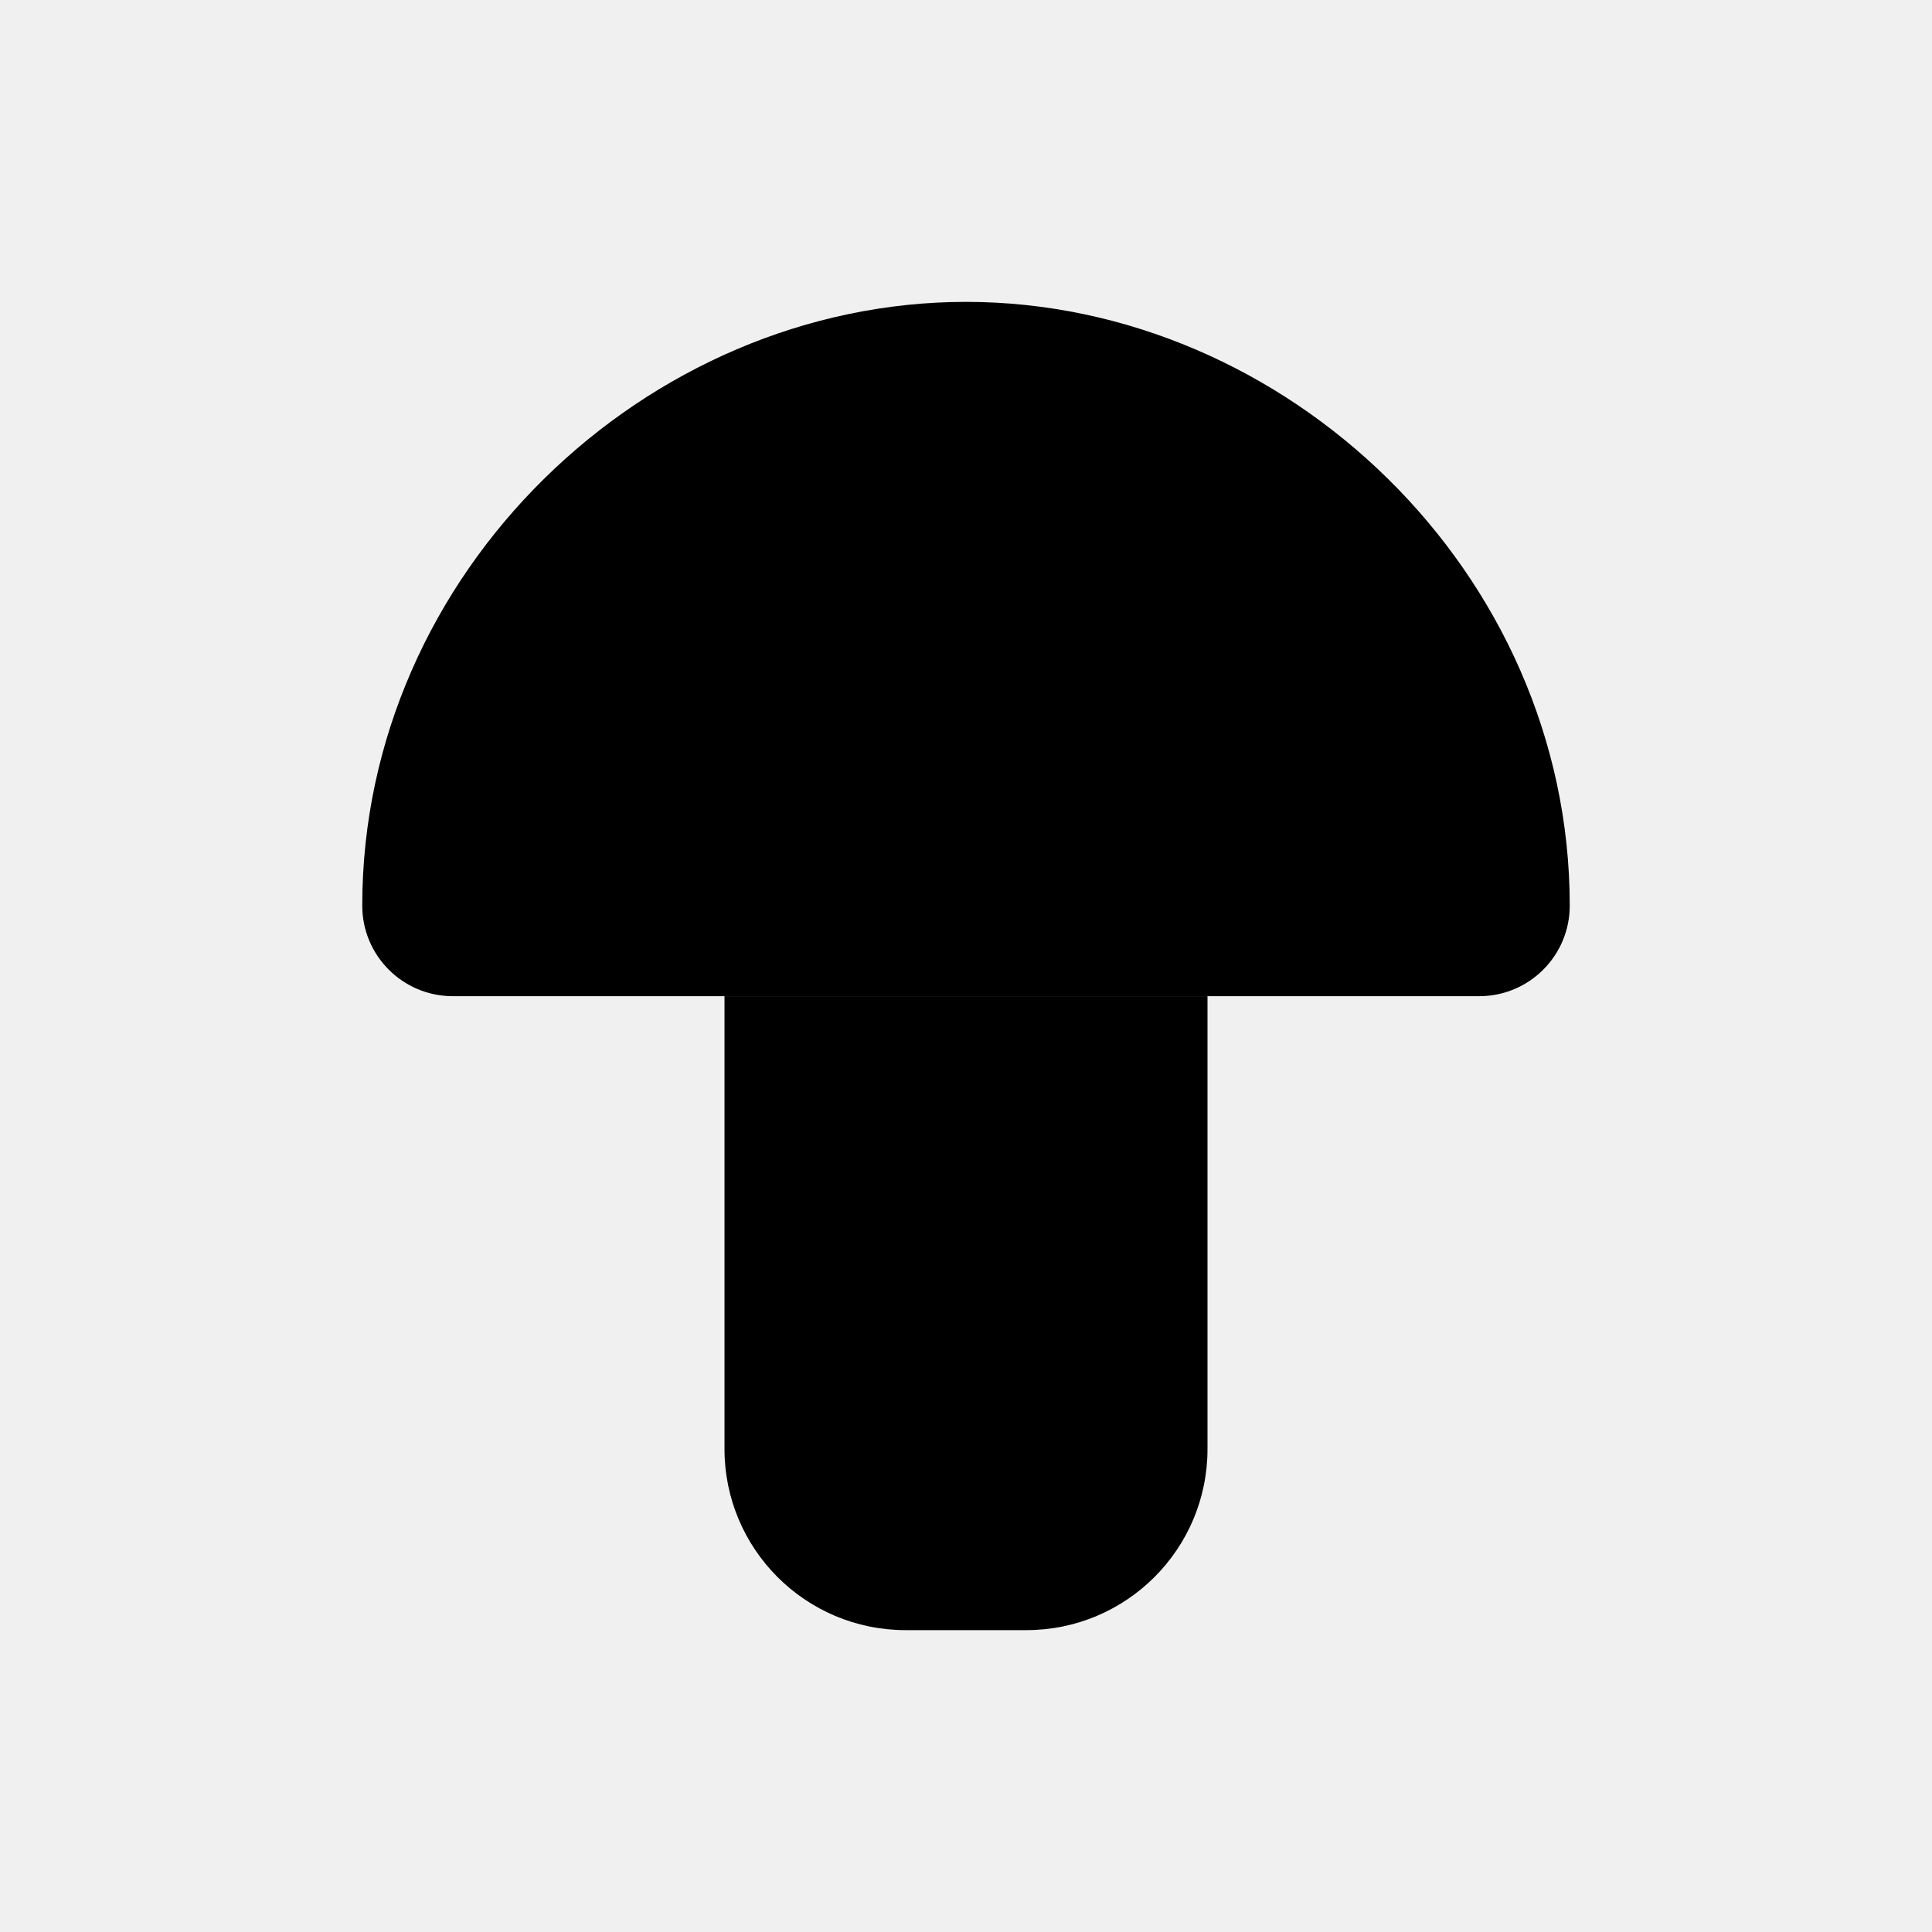
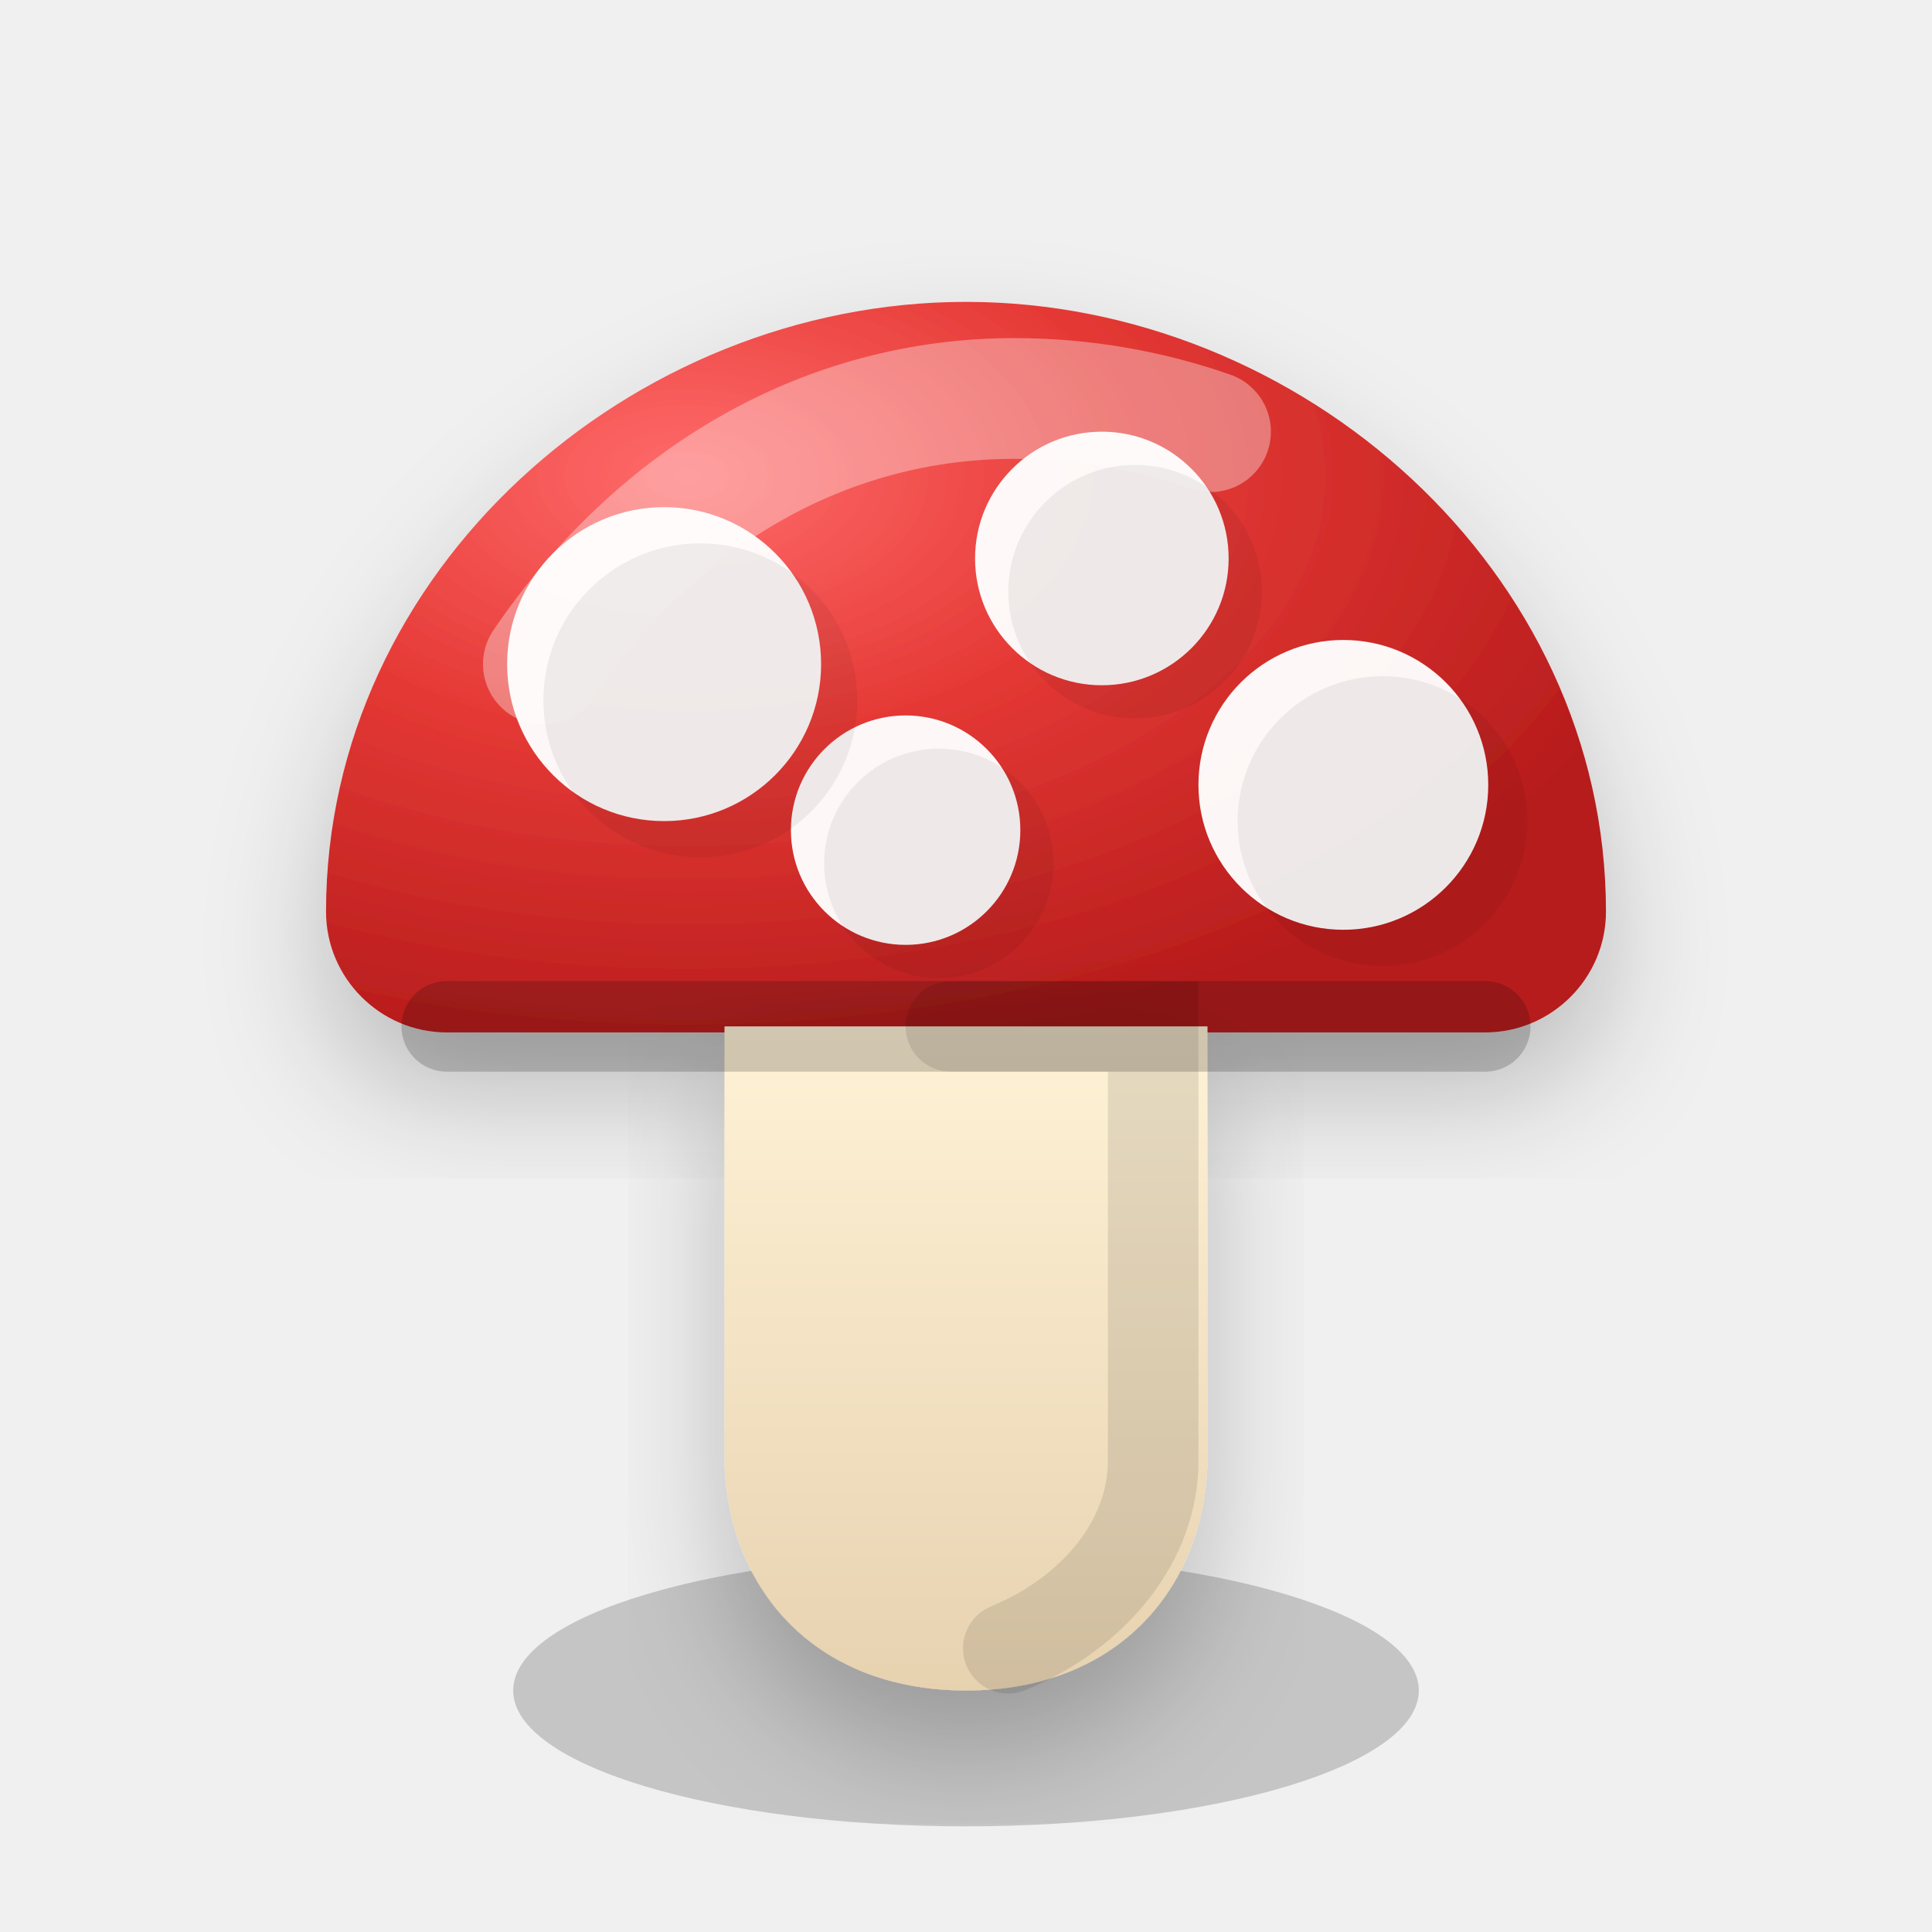
- <svg xmlns="http://www.w3.org/2000/svg" width="64" height="64" viewBox="0 0 64 64" fill="none">
-   <path d="M12 30C12 18.954 21.402 10 32 10C42.598 10 52 18.954 52 30C52 31.657 50.657 33 49 33H15C13.343 33 12 31.657 12 30Z" fill="currentColor" />
-   <path d="M24 33H40V48C40 51.314 37.314 54 34 54H30C26.686 54 24 51.314 24 48V33Z" fill="currentColor" />
+ <svg xmlns="http://www.w3.org/2000/svg" viewBox="0 0 64 64" role="img" aria-label="Forago mushroom">
+   <defs>
+     <radialGradient id="capGrad" cx="28%" cy="24%" r="80%">
+       <stop offset="0%" stop-color="#ff6b6b" />
+       <stop offset="45%" stop-color="#e53935" />
+       <stop offset="100%" stop-color="#b71c1c" />
+     </radialGradient>
+     <linearGradient id="stemGrad" x1="0" y1="0" x2="0" y2="1">
+       <stop offset="0%" stop-color="#fff2d6" />
+       <stop offset="100%" stop-color="#e7d2b0" />
+     </linearGradient>
+     <filter id="soft" x="-20%" y="-20%" width="140%" height="140%">
+       <feDropShadow dx="0" dy="2" stdDeviation="2" flood-color="#000" flood-opacity=".22" />
+     </filter>
+   </defs>
+   <ellipse cx="32" cy="56" rx="15" ry="4.5" fill="#000" opacity=".18" />
+   <path d="M10.8 30.2C10.8 18.9 20.9 10 32 10s21.2 8.9 21.2 20.2c0 2.2-1.8 4-4 4H14.8c-2.2 0-4-1.8-4-4Z" fill="url(#capGrad)" filter="url(#soft)" />
+   <path d="M18 22c3.8-5.6 9.4-8.8 15.6-8.8 2.3 0 4.5.4 6.5 1.1" fill="none" stroke="#fff" stroke-opacity=".35" stroke-width="4" stroke-linecap="round" />
+   <g fill="#fff" opacity=".96">
+     <circle cx="22" cy="22" r="5.2" />
+     <circle cx="36.5" cy="18.5" r="4.2" />
+     <circle cx="44.5" cy="26" r="4.8" />
+     <circle cx="30" cy="27.5" r="3.8" />
+   </g>
+   <g fill="#000" opacity=".06">
+     <circle cx="23.2" cy="23.2" r="5.2" />
+     <circle cx="37.6" cy="19.6" r="4.2" />
+     <circle cx="45.8" cy="27.2" r="4.8" />
+     <circle cx="31.1" cy="28.6" r="3.8" />
+   </g>
+   <path d="M24 34h16v14.2C40 52.5 37.1 56 32 56s-8-3.5-8-7.8V34Z" fill="url(#stemGrad)" filter="url(#soft)" />
+   <path d="M31.5 34h6.7v14.4c0 2.6-1.9 5-4.8 6.2" fill="none" stroke="#000" stroke-opacity=".10" stroke-width="3" stroke-linecap="round" />
+   <path d="M14.8 34h34.4" stroke="#000" stroke-opacity=".18" stroke-width="3" stroke-linecap="round" />
</svg>
